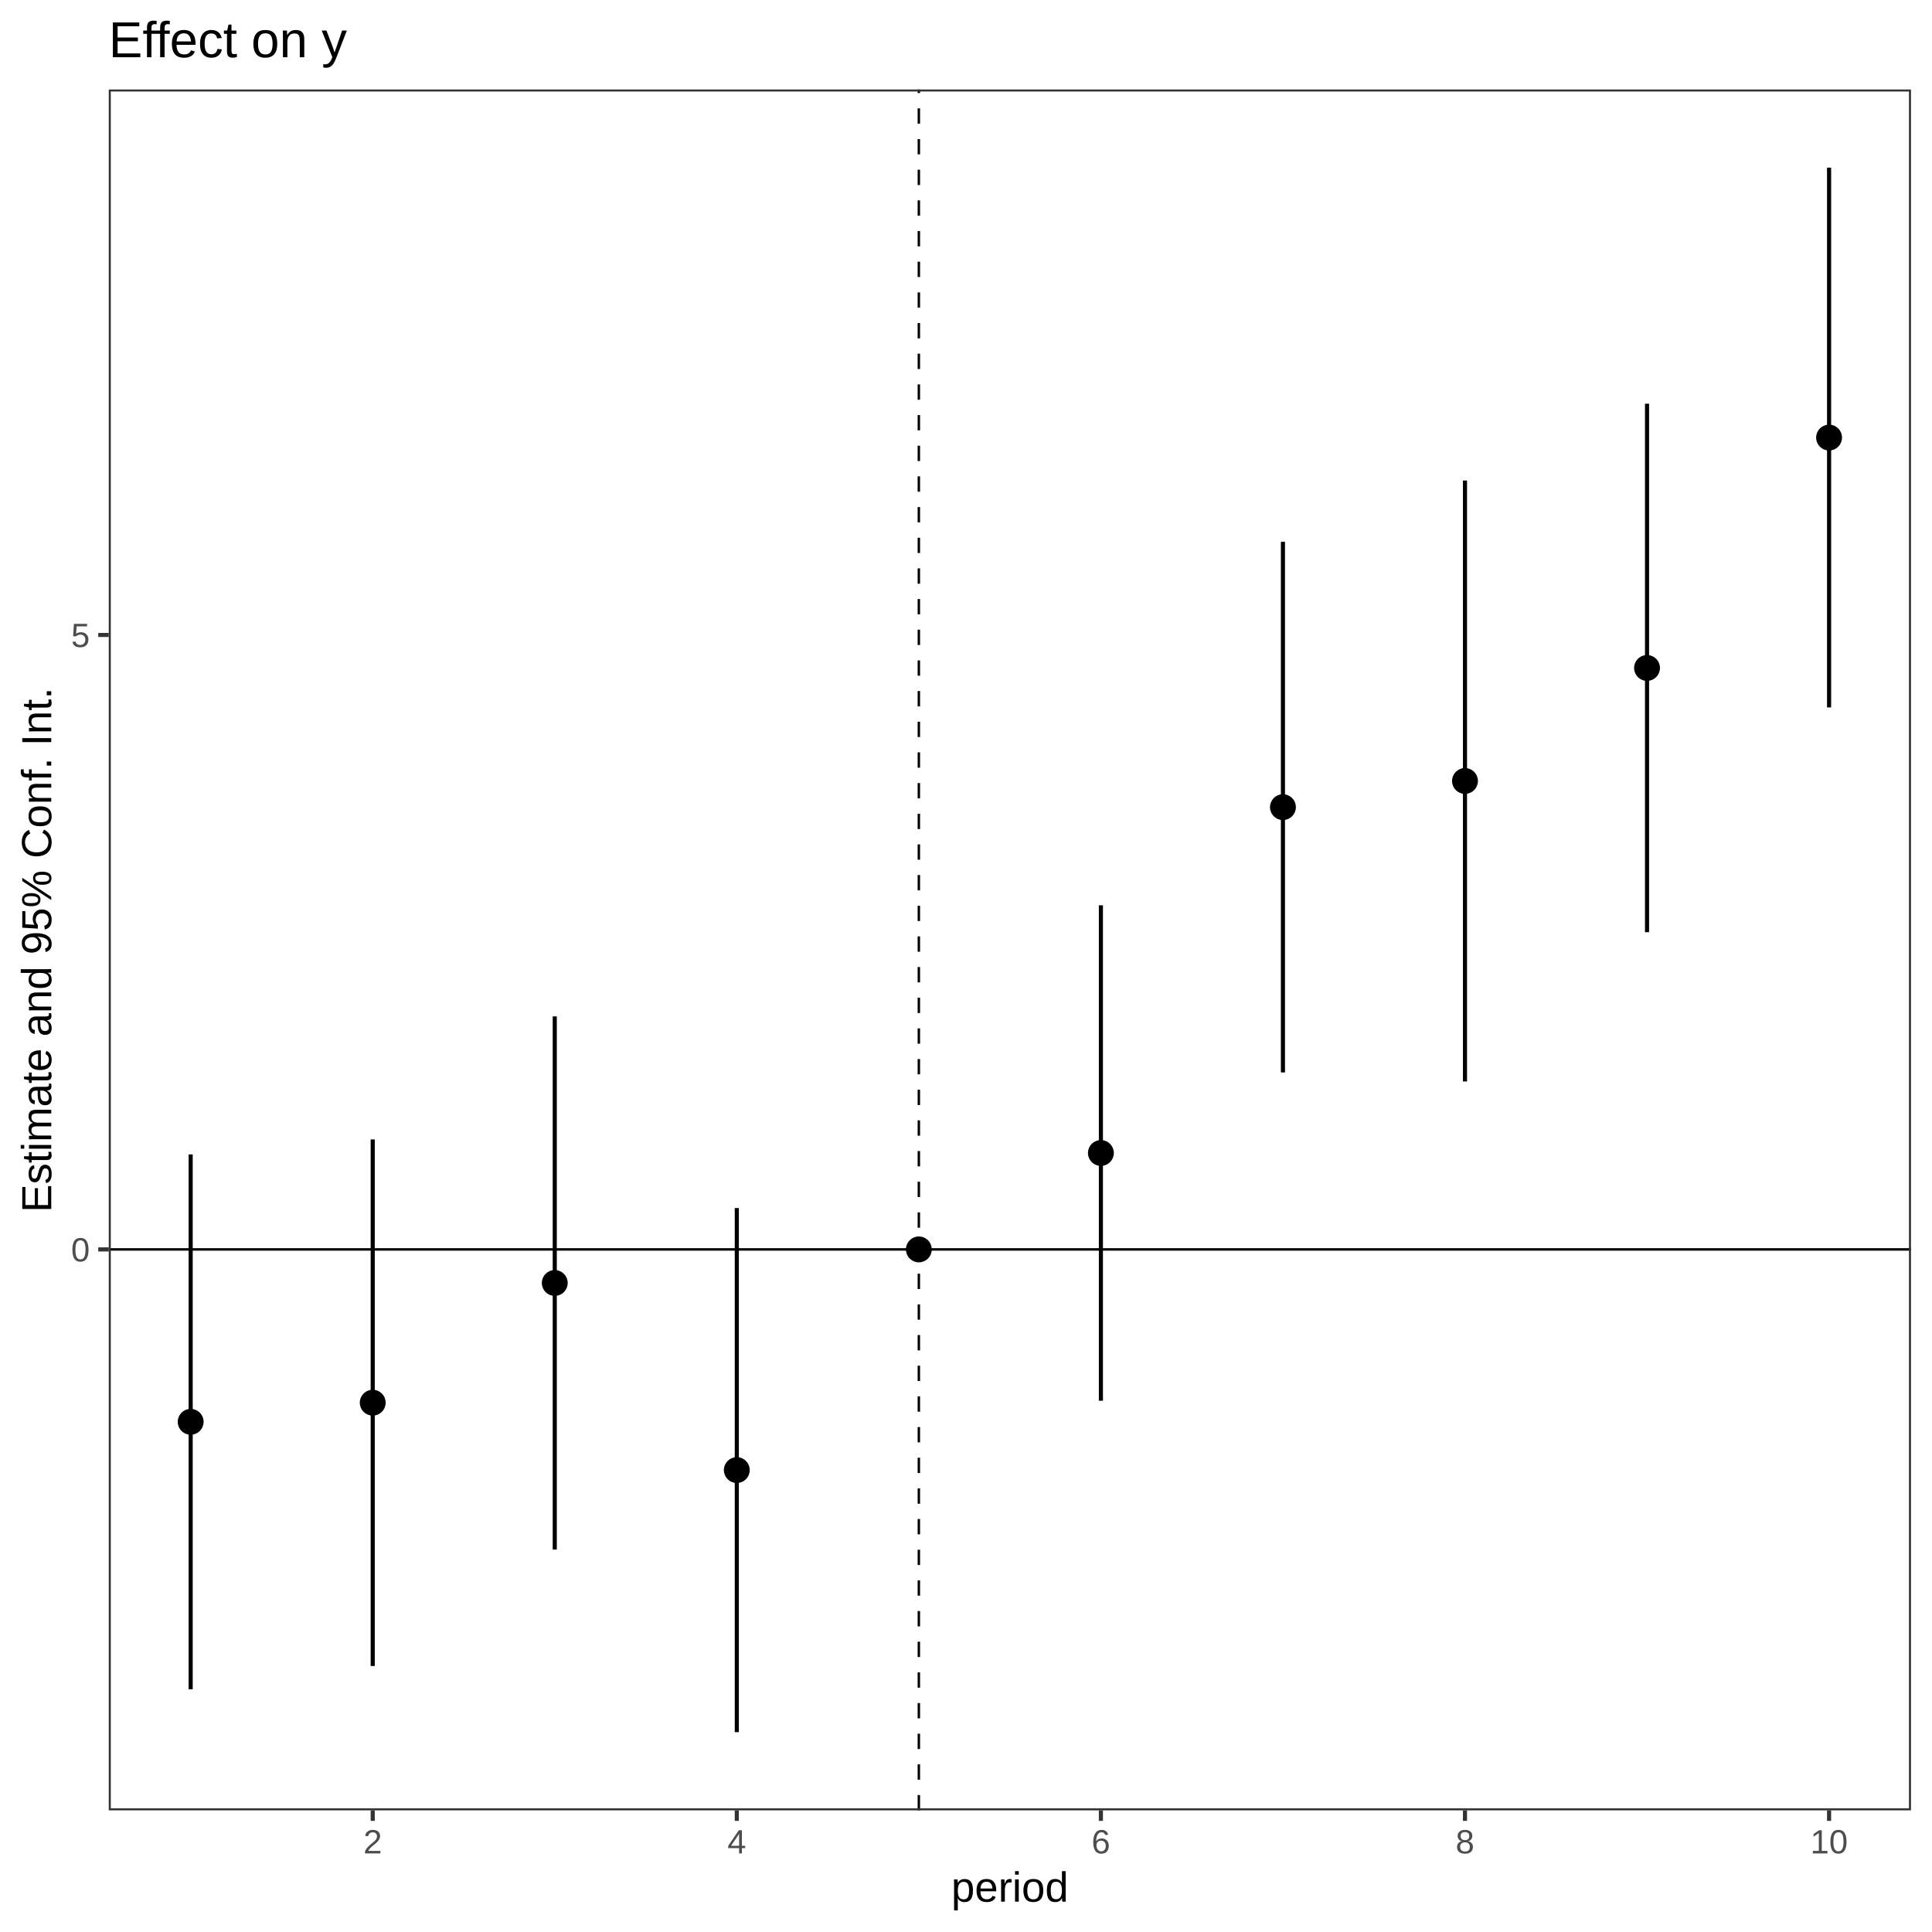
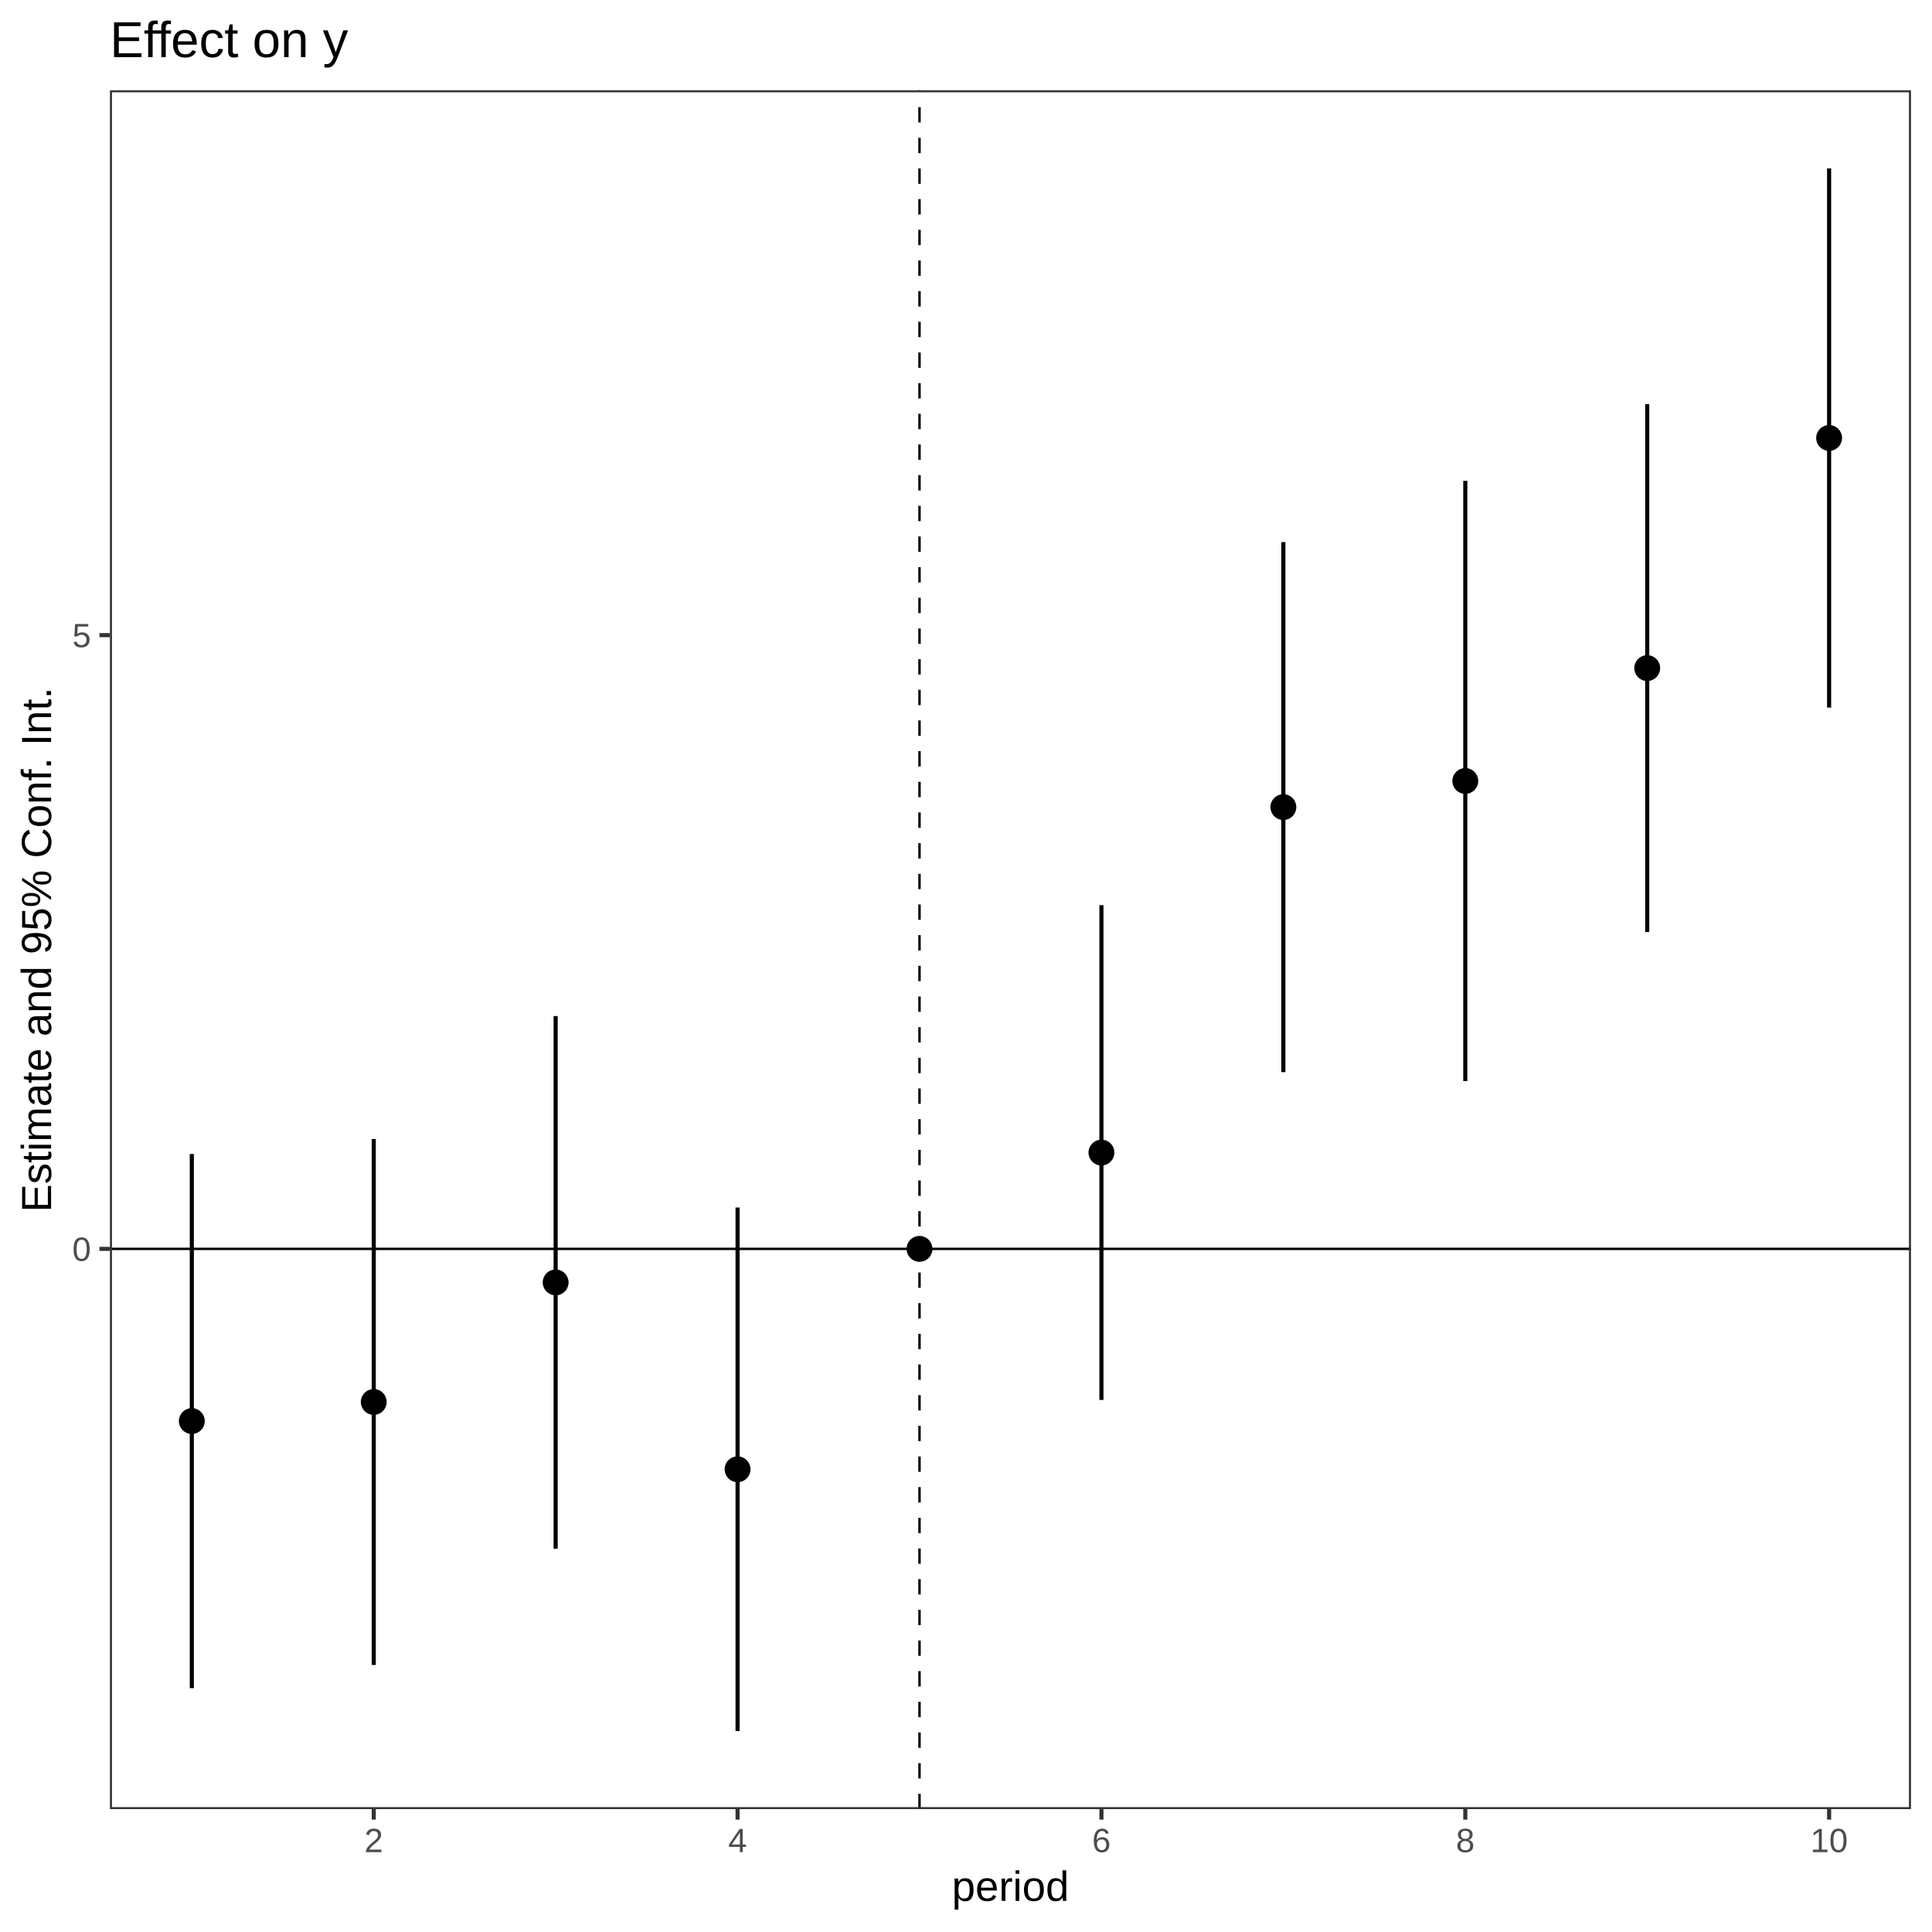
<svg xmlns="http://www.w3.org/2000/svg" class="svglite" width="504.00pt" height="504.00pt" viewBox="0 0 504.00 504.00">
  <defs>
    <style type="text/css">
    .svglite line, .svglite polyline, .svglite polygon, .svglite path, .svglite rect, .svglite circle {
      fill: none;
      stroke: #000000;
      stroke-linecap: round;
      stroke-linejoin: round;
      stroke-miterlimit: 10.00;
    }
    .svglite text {
      white-space: pre;
    }
  </style>
  </defs>
  <rect width="100%" height="100%" style="stroke: none; fill: #FFFFFF;" />
  <defs>
    <clipPath id="cpMC4wMHw1MDQuMDB8MC4wMHw1MDQuMDA=">
      <rect x="0.00" y="0.00" width="504.00" height="504.00" />
    </clipPath>
  </defs>
  <g clip-path="url(#cpMC4wMHw1MDQuMDB8MC4wMHw1MDQuMDA=)">
-     <rect x="0.00" y="-0" width="504.00" height="504.00" style="stroke-width: 1.07; stroke: #FFFFFF; fill: #FFFFFF;" />
+     <rect x="0" y="0.00" width="504.00" height="504.00" style="stroke-width: 1.07; stroke: #FFFFFF; fill: #FFFFFF;" />
  </g>
  <defs>
-     <clipPath id="cpMjguMzd8NDk4LjUyfDIzLjM0fDQ3Mi4yNw==">
-       <rect x="28.37" y="23.34" width="470.15" height="448.93" />
+     <clipPath id="cpMjguNjh8NDk4LjUyfDIzLjU1fDQ3MS45NQ==">
+       <rect x="28.68" y="23.55" width="469.84" height="448.40" />
    </clipPath>
  </defs>
-   <g clip-path="url(#cpMjguMzd8NDk4LjUyfDIzLjM0fDQ3Mi4yNw==)">
-     <rect x="28.37" y="23.34" width="470.15" height="448.93" style="stroke-width: 1.07; stroke: none; fill: #FFFFFF;" />
-     <line x1="239.70" y1="472.27" x2="239.70" y2="23.34" style="stroke-width: 0.64; stroke-dasharray: 4.00,4.00; stroke-linecap: butt;" />
-     <line x1="28.37" y1="325.93" x2="498.52" y2="325.93" style="stroke-width: 0.64; stroke-linecap: butt;" />
-     <line x1="49.74" y1="440.67" x2="49.74" y2="301.15" style="stroke-width: 1.07; stroke-linecap: butt;" />
-     <line x1="97.23" y1="434.61" x2="97.23" y2="297.24" style="stroke-width: 1.07; stroke-linecap: butt;" />
-     <line x1="144.72" y1="404.24" x2="144.72" y2="265.14" style="stroke-width: 1.07; stroke-linecap: butt;" />
-     <line x1="192.21" y1="451.86" x2="192.21" y2="315.14" style="stroke-width: 1.07; stroke-linecap: butt;" />
-     <line x1="239.70" y1="325.93" x2="239.70" y2="325.93" style="stroke-width: 1.07; stroke-linecap: butt;" />
-     <line x1="287.19" y1="365.40" x2="287.19" y2="236.17" style="stroke-width: 1.07; stroke-linecap: butt;" />
-     <line x1="334.68" y1="279.77" x2="334.68" y2="141.34" style="stroke-width: 1.07; stroke-linecap: butt;" />
-     <line x1="382.17" y1="282.12" x2="382.17" y2="125.35" style="stroke-width: 1.07; stroke-linecap: butt;" />
-     <line x1="429.66" y1="243.18" x2="429.66" y2="105.31" style="stroke-width: 1.07; stroke-linecap: butt;" />
-     <line x1="477.15" y1="184.55" x2="477.15" y2="43.74" style="stroke-width: 1.07; stroke-linecap: butt;" />
-     <circle cx="49.74" cy="370.91" r="3.02" style="stroke-width: 0.71; fill: #000000;" />
-     <circle cx="97.23" cy="365.92" r="3.02" style="stroke-width: 0.71; fill: #000000;" />
-     <circle cx="144.72" cy="334.69" r="3.02" style="stroke-width: 0.71; fill: #000000;" />
-     <circle cx="192.21" cy="383.50" r="3.02" style="stroke-width: 0.71; fill: #000000;" />
-     <circle cx="239.70" cy="325.93" r="3.02" style="stroke-width: 0.71; fill: #000000;" />
-     <circle cx="287.19" cy="300.78" r="3.02" style="stroke-width: 0.71; fill: #000000;" />
-     <circle cx="334.68" cy="210.56" r="3.02" style="stroke-width: 0.71; fill: #000000;" />
-     <circle cx="382.17" cy="203.73" r="3.02" style="stroke-width: 0.71; fill: #000000;" />
-     <circle cx="429.66" cy="174.25" r="3.02" style="stroke-width: 0.71; fill: #000000;" />
-     <circle cx="477.15" cy="114.15" r="3.02" style="stroke-width: 0.71; fill: #000000;" />
-     <rect x="28.37" y="23.34" width="470.15" height="448.93" style="stroke-width: 1.07; stroke: #333333;" />
+   <g clip-path="url(#cpMjguNjh8NDk4LjUyfDIzLjU1fDQ3MS45NQ==)">
+     <rect x="28.68" y="23.55" width="469.84" height="448.40" style="stroke-width: 1.07; stroke: none; fill: #FFFFFF;" />
+     <line x1="239.87" y1="471.95" x2="239.87" y2="23.55" style="stroke-width: 0.64; stroke-dasharray: 4.00,4.00; stroke-linecap: butt;" />
+     <line x1="28.68" y1="325.79" x2="498.52" y2="325.79" style="stroke-width: 0.64; stroke-linecap: butt;" />
+     <line x1="50.04" y1="440.39" x2="50.04" y2="301.04" style="stroke-width: 1.07; stroke-linecap: butt;" />
+     <line x1="97.50" y1="434.34" x2="97.50" y2="297.13" style="stroke-width: 1.07; stroke-linecap: butt;" />
+     <line x1="144.95" y1="404.01" x2="144.95" y2="265.07" style="stroke-width: 1.07; stroke-linecap: butt;" />
+     <line x1="192.41" y1="451.57" x2="192.41" y2="315.01" style="stroke-width: 1.07; stroke-linecap: butt;" />
+     <line x1="239.87" y1="325.79" x2="239.87" y2="325.79" style="stroke-width: 1.07; stroke-linecap: butt;" />
+     <line x1="287.33" y1="365.21" x2="287.33" y2="236.13" style="stroke-width: 1.07; stroke-linecap: butt;" />
+     <line x1="334.79" y1="279.68" x2="334.79" y2="141.42" style="stroke-width: 1.07; stroke-linecap: butt;" />
+     <line x1="382.25" y1="282.03" x2="382.25" y2="125.44" style="stroke-width: 1.07; stroke-linecap: butt;" />
+     <line x1="429.71" y1="243.14" x2="429.71" y2="105.43" style="stroke-width: 1.07; stroke-linecap: butt;" />
+     <line x1="477.16" y1="184.58" x2="477.16" y2="43.93" style="stroke-width: 1.07; stroke-linecap: butt;" />
+     <circle cx="50.04" cy="370.71" r="3.02" style="stroke-width: 0.71; fill: #000000;" />
+     <circle cx="97.50" cy="365.73" r="3.02" style="stroke-width: 0.71; fill: #000000;" />
+     <circle cx="144.95" cy="334.54" r="3.02" style="stroke-width: 0.71; fill: #000000;" />
+     <circle cx="192.41" cy="383.29" r="3.02" style="stroke-width: 0.71; fill: #000000;" />
+     <circle cx="239.87" cy="325.79" r="3.02" style="stroke-width: 0.71; fill: #000000;" />
+     <circle cx="287.33" cy="300.67" r="3.02" style="stroke-width: 0.71; fill: #000000;" />
+     <circle cx="334.79" cy="210.55" r="3.02" style="stroke-width: 0.71; fill: #000000;" />
+     <circle cx="382.25" cy="203.73" r="3.02" style="stroke-width: 0.71; fill: #000000;" />
+     <circle cx="429.71" cy="174.29" r="3.02" style="stroke-width: 0.71; fill: #000000;" />
+     <circle cx="477.16" cy="114.25" r="3.02" style="stroke-width: 0.71; fill: #000000;" />
+     <rect x="28.68" y="23.55" width="469.84" height="448.40" style="stroke-width: 1.07; stroke: #333333;" />
  </g>
  <g clip-path="url(#cpMC4wMHw1MDQuMDB8MC4wMHw1MDQuMDA=)">
-     <text x="23.44" y="329.08" text-anchor="end" style="font-size: 8.80px;fill: #4D4D4D; font-family: &quot;Arial&quot;;" textLength="4.90px" lengthAdjust="spacingAndGlyphs">0</text>
-     <text x="23.44" y="168.79" text-anchor="end" style="font-size: 8.80px;fill: #4D4D4D; font-family: &quot;Arial&quot;;" textLength="4.90px" lengthAdjust="spacingAndGlyphs">5</text>
-     <polyline points="25.63,325.93 28.37,325.93 " style="stroke-width: 1.07; stroke: #333333; stroke-linecap: butt;" />
-     <polyline points="25.63,165.64 28.37,165.64 " style="stroke-width: 1.07; stroke: #333333; stroke-linecap: butt;" />
-     <polyline points="97.23,475.01 97.23,472.27 " style="stroke-width: 1.07; stroke: #333333; stroke-linecap: butt;" />
-     <polyline points="192.21,475.01 192.21,472.27 " style="stroke-width: 1.07; stroke: #333333; stroke-linecap: butt;" />
-     <polyline points="287.19,475.01 287.19,472.27 " style="stroke-width: 1.07; stroke: #333333; stroke-linecap: butt;" />
-     <polyline points="382.17,475.01 382.17,472.27 " style="stroke-width: 1.07; stroke: #333333; stroke-linecap: butt;" />
-     <polyline points="477.15,475.01 477.15,472.27 " style="stroke-width: 1.07; stroke: #333333; stroke-linecap: butt;" />
-     <text x="97.23" y="483.50" text-anchor="middle" style="font-size: 8.80px;fill: #4D4D4D; font-family: &quot;Arial&quot;;" textLength="4.90px" lengthAdjust="spacingAndGlyphs">2</text>
-     <text x="192.21" y="483.50" text-anchor="middle" style="font-size: 8.80px;fill: #4D4D4D; font-family: &quot;Arial&quot;;" textLength="4.90px" lengthAdjust="spacingAndGlyphs">4</text>
-     <text x="287.19" y="483.50" text-anchor="middle" style="font-size: 8.80px;fill: #4D4D4D; font-family: &quot;Arial&quot;;" textLength="4.90px" lengthAdjust="spacingAndGlyphs">6</text>
-     <text x="382.17" y="483.50" text-anchor="middle" style="font-size: 8.80px;fill: #4D4D4D; font-family: &quot;Arial&quot;;" textLength="4.90px" lengthAdjust="spacingAndGlyphs">8</text>
-     <text x="477.15" y="483.50" text-anchor="middle" style="font-size: 8.80px;fill: #4D4D4D; font-family: &quot;Arial&quot;;" textLength="9.79px" lengthAdjust="spacingAndGlyphs">10</text>
-     <text x="263.45" y="496.09" text-anchor="middle" style="font-size: 11.00px; font-family: &quot;Arial&quot;;" textLength="30.59px" lengthAdjust="spacingAndGlyphs">period</text>
-     <text transform="translate(13.37,247.80) rotate(-90)" text-anchor="middle" style="font-size: 11.00px; font-family: &quot;Arial&quot;;" textLength="136.94px" lengthAdjust="spacingAndGlyphs">Estimate and 95% Conf. Int.</text>
-     <text x="28.37" y="14.94" style="font-size: 13.20px; font-family: &quot;Arial&quot;;" textLength="62.32px" lengthAdjust="spacingAndGlyphs">Effect on y</text>
+     <text x="23.75" y="328.93" text-anchor="end" style="font-size: 8.80px;fill: #4D4D4D; font-family: &quot;Arial&quot;;" textLength="5.03px" lengthAdjust="spacingAndGlyphs">0</text>
+     <text x="23.75" y="168.83" text-anchor="end" style="font-size: 8.80px;fill: #4D4D4D; font-family: &quot;Arial&quot;;" textLength="5.03px" lengthAdjust="spacingAndGlyphs">5</text>
+     <polyline points="25.94,325.79 28.68,325.79 " style="stroke-width: 1.07; stroke: #333333; stroke-linecap: butt;" />
+     <polyline points="25.94,165.69 28.68,165.69 " style="stroke-width: 1.07; stroke: #333333; stroke-linecap: butt;" />
+     <polyline points="97.50,474.69 97.50,471.95 " style="stroke-width: 1.07; stroke: #333333; stroke-linecap: butt;" />
+     <polyline points="192.41,474.69 192.41,471.95 " style="stroke-width: 1.07; stroke: #333333; stroke-linecap: butt;" />
+     <polyline points="287.33,474.69 287.33,471.95 " style="stroke-width: 1.07; stroke: #333333; stroke-linecap: butt;" />
+     <polyline points="382.25,474.69 382.25,471.95 " style="stroke-width: 1.07; stroke: #333333; stroke-linecap: butt;" />
+     <polyline points="477.16,474.69 477.16,471.95 " style="stroke-width: 1.07; stroke: #333333; stroke-linecap: butt;" />
+     <text x="97.50" y="483.17" text-anchor="middle" style="font-size: 8.80px;fill: #4D4D4D; font-family: &quot;Arial&quot;;" textLength="5.03px" lengthAdjust="spacingAndGlyphs">2</text>
+     <text x="192.41" y="483.17" text-anchor="middle" style="font-size: 8.80px;fill: #4D4D4D; font-family: &quot;Arial&quot;;" textLength="5.03px" lengthAdjust="spacingAndGlyphs">4</text>
+     <text x="287.33" y="483.17" text-anchor="middle" style="font-size: 8.80px;fill: #4D4D4D; font-family: &quot;Arial&quot;;" textLength="5.03px" lengthAdjust="spacingAndGlyphs">6</text>
+     <text x="382.25" y="483.17" text-anchor="middle" style="font-size: 8.80px;fill: #4D4D4D; font-family: &quot;Arial&quot;;" textLength="5.03px" lengthAdjust="spacingAndGlyphs">8</text>
+     <text x="477.16" y="483.17" text-anchor="middle" style="font-size: 8.80px;fill: #4D4D4D; font-family: &quot;Arial&quot;;" textLength="10.07px" lengthAdjust="spacingAndGlyphs">10</text>
+     <text x="263.60" y="495.88" text-anchor="middle" style="font-size: 11.00px; font-family: &quot;Arial&quot;;" textLength="33.78px" lengthAdjust="spacingAndGlyphs">period</text>
+     <text transform="translate(13.33,247.75) rotate(-90)" text-anchor="middle" style="font-size: 11.00px; font-family: &quot;Arial&quot;;" textLength="142.34px" lengthAdjust="spacingAndGlyphs">Estimate and 95% Conf. Int.</text>
+     <text x="28.68" y="14.90" style="font-size: 13.20px; font-family: &quot;Arial&quot;;" textLength="64.64px" lengthAdjust="spacingAndGlyphs">Effect on y</text>
  </g>
</svg>
